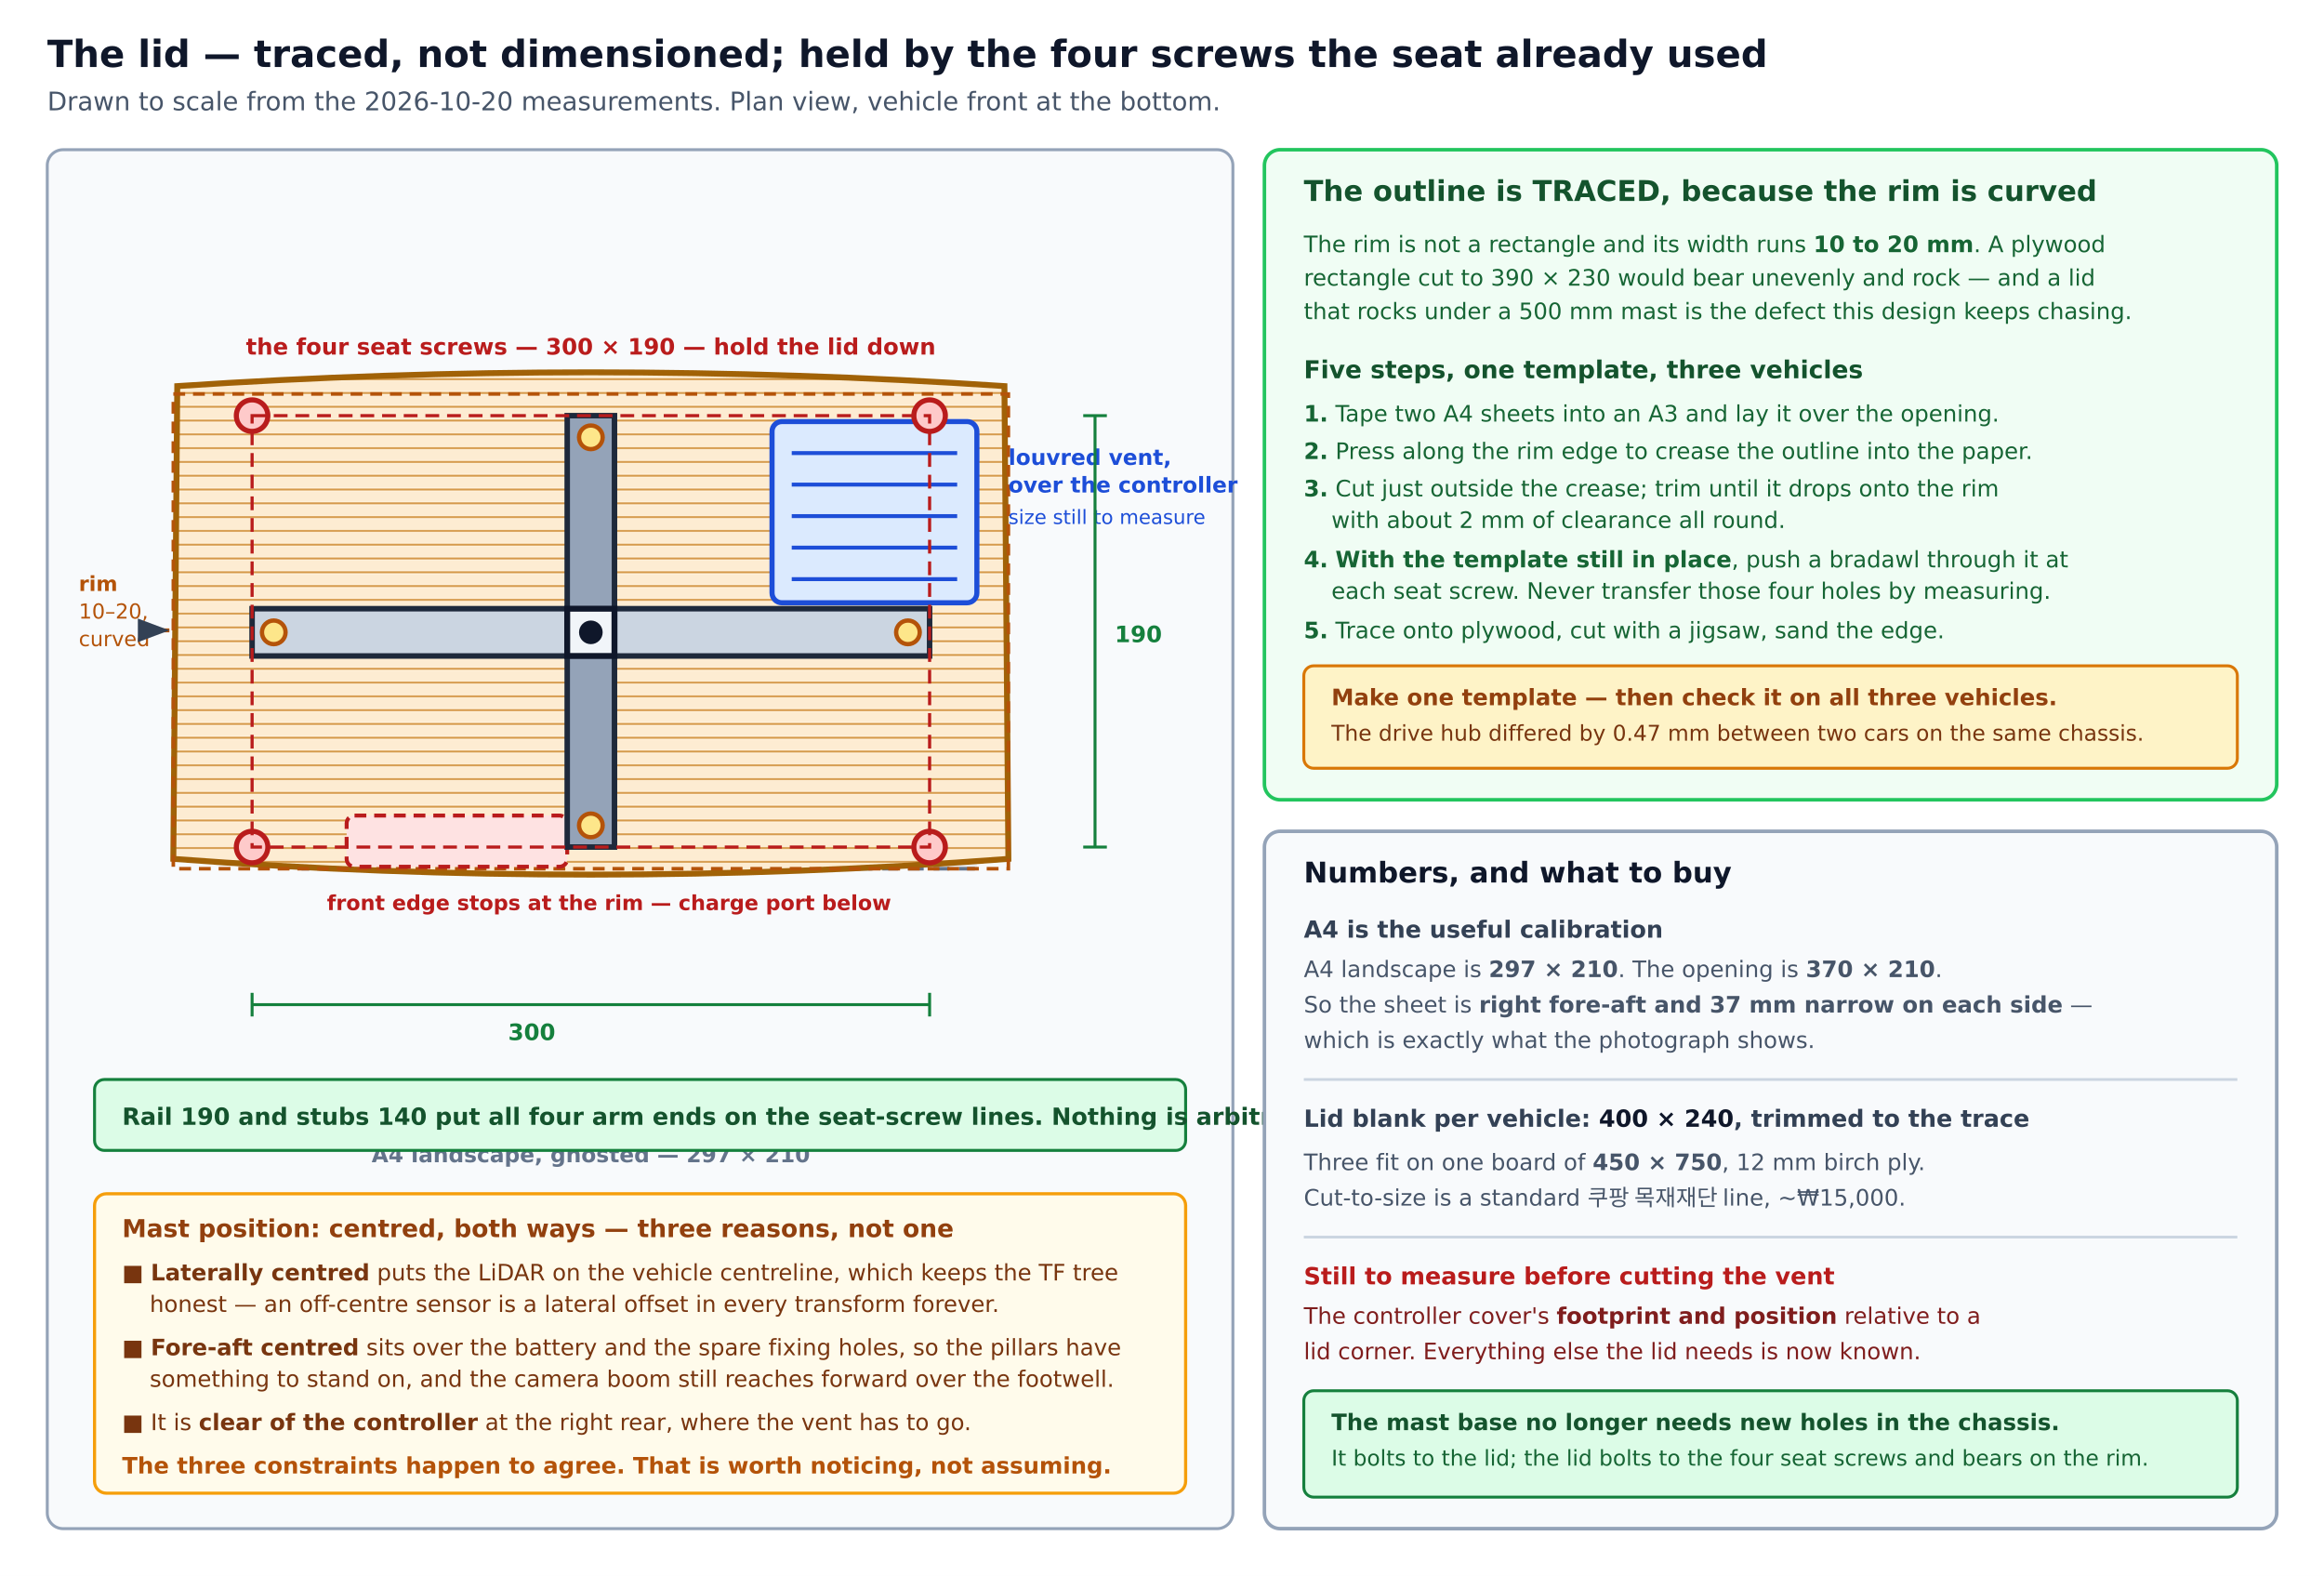
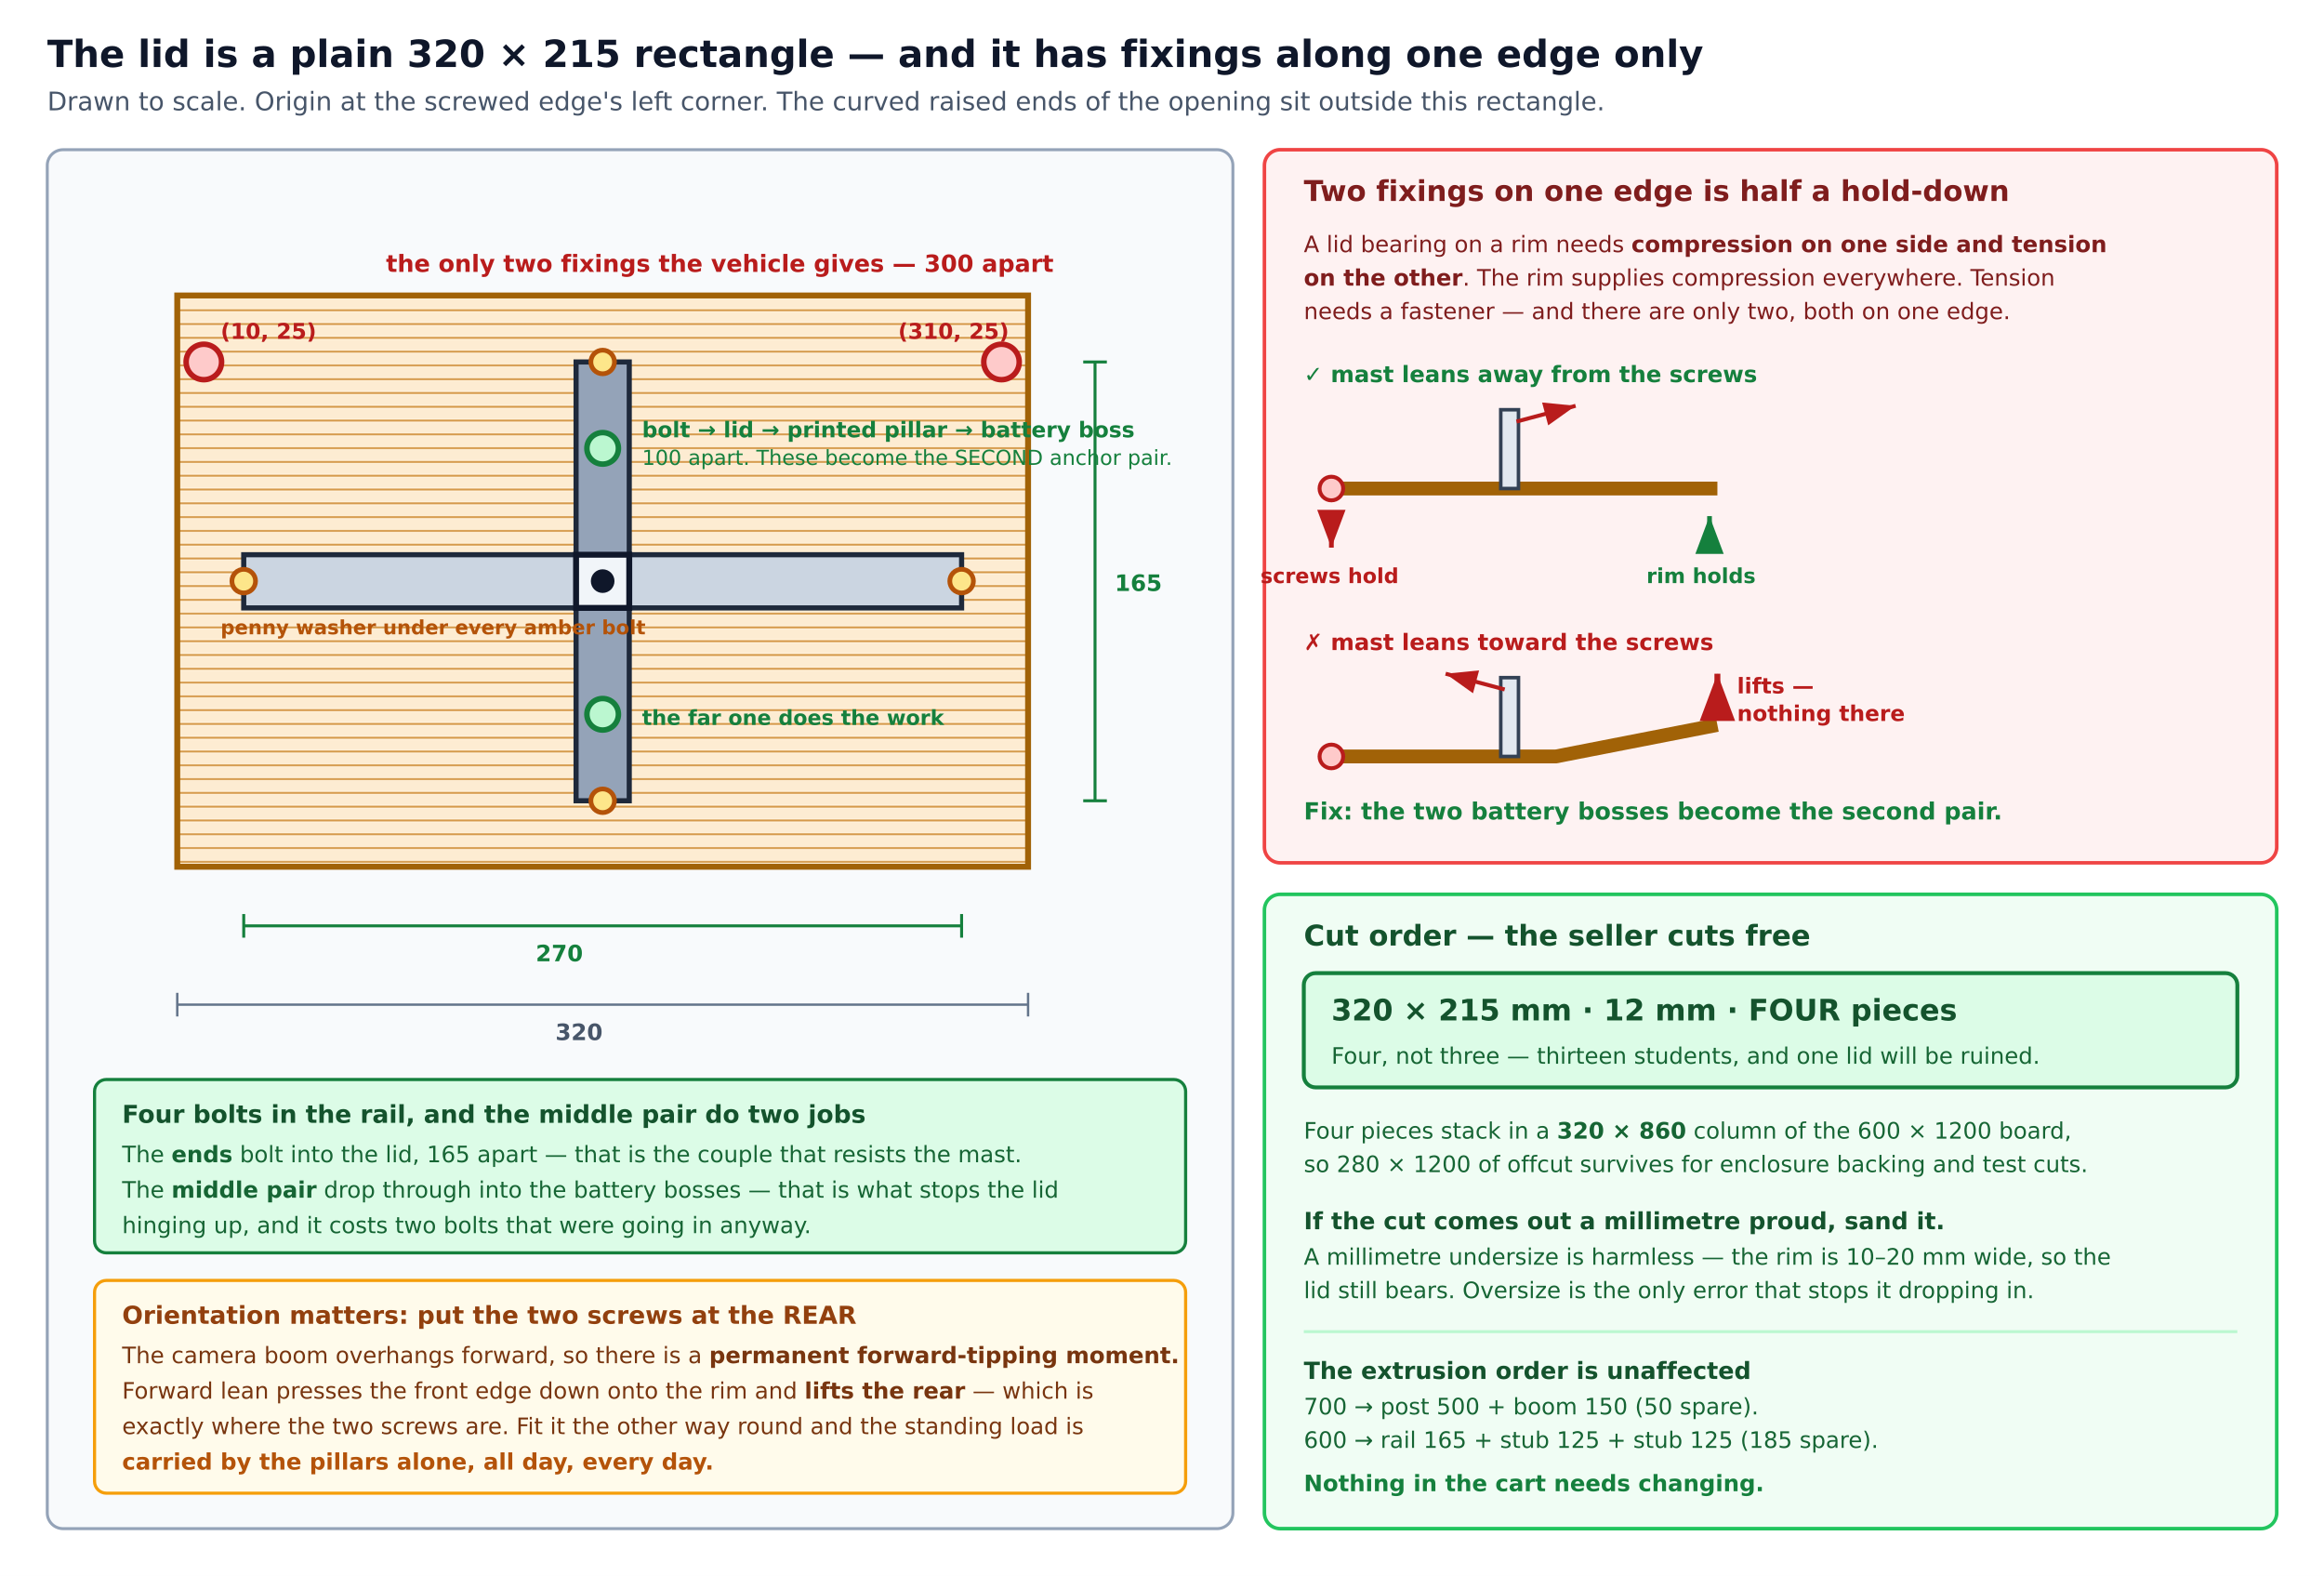
<svg xmlns="http://www.w3.org/2000/svg" viewBox="0 0 1180 800" width="1180" height="800" font-family="DejaVu Sans, Helvetica, Arial, sans-serif">
  <defs>
    <marker id="a" markerWidth="9" markerHeight="9" refX="8" refY="3" orient="auto">
      <path d="M0,0 L0,6 L8,3 z" fill="#334155" />
    </marker>
    <marker id="ar" markerWidth="9" markerHeight="9" refX="8" refY="3" orient="auto">
      <path d="M0,0 L0,6 L8,3 z" fill="#b91c1c" />
    </marker>
    <marker id="ag" markerWidth="9" markerHeight="9" refX="8" refY="3" orient="auto">
      <path d="M0,0 L0,6 L8,3 z" fill="#15803d" />
    </marker>
    <pattern id="ply" width="7" height="7" patternUnits="userSpaceOnUse">
      <rect width="7" height="7" fill="#fdecd2" />
      <line x1="0" y1="3.5" x2="7" y2="3.5" stroke="#d9a259" stroke-width="1" />
    </pattern>
  </defs>
  <rect width="1180" height="800" fill="#ffffff" />
  <text x="24" y="34" font-size="19" font-weight="bold" fill="#0f172a">
-     The lid — traced, not dimensioned; held by the four screws the seat already used
+     The lid is a plain 320 × 215 rectangle — and it has fixings along one edge only
  </text>
  <text x="24" y="56" font-size="13" fill="#475569">
-     Drawn to scale from the 2026-10-20 measurements. Plan view, vehicle front at the bottom.
+     Drawn to scale. Origin at the screwed edge's left corner. The curved raised ends of the opening sit outside this rectangle.
  </text>
  <rect x="24" y="76" width="602" height="700" rx="8" fill="#f8fafc" stroke="#94a3b8" stroke-width="1.5" />
-   <rect x="154" y="199" width="342" height="242" fill="#e2e8f0" fill-opacity="0.75" stroke="#64748b" stroke-width="1.8" stroke-dasharray="8 5" />
-   <text x="300" y="590" font-size="11" font-weight="bold" fill="#64748b" text-anchor="middle">A4 landscape, ghosted — 297 × 210</text>
-   <path d="M90,196 Q300,182 510,196 L512,436 Q300,452 88,436 Z" fill="url(#ply)" stroke="#a16207" stroke-width="3" />
-   <rect x="88" y="200" width="424" height="241" fill="none" stroke="#b45309" stroke-width="1.8" stroke-dasharray="6 4" />
-   <text x="300" y="320" font-size="12" font-weight="bold" fill="#92400e" text-anchor="middle" opacity="0.55">bay opening 370 × 210</text>
-   <text x="40" y="300" font-size="10.5" font-weight="bold" fill="#b45309">rim</text>
-   <text x="40" y="314" font-size="10.5" fill="#b45309">10–20,</text>
-   <text x="40" y="328" font-size="10.5" fill="#b45309">curved</text>
-   <path d="M72,320 L86,320" stroke="#b45309" stroke-width="2" marker-end="url(#a)" />
-   <rect x="392" y="214" width="104" height="92" rx="5" fill="#dbeafe" stroke="#1d4ed8" stroke-width="2.6" />
-   <g stroke="#1d4ed8" stroke-width="2">
-     <line x1="402" y1="230" x2="486" y2="230" />
-     <line x1="402" y1="246" x2="486" y2="246" />
-     <line x1="402" y1="262" x2="486" y2="262" />
-     <line x1="402" y1="278" x2="486" y2="278" />
-     <line x1="402" y1="294" x2="486" y2="294" />
+   <rect x="90" y="150" width="432" height="290" fill="url(#ply)" stroke="#a16207" stroke-width="3" />
+   <rect x="292.5" y="183.75" width="27" height="222.75" fill="#94a3b8" stroke="#1e293b" stroke-width="2.6" />
+   <rect x="123.75" y="281.6" width="168.75" height="27" fill="#cbd5e1" stroke="#1e293b" stroke-width="2.6" />
+   <rect x="319.5" y="281.6" width="168.75" height="27" fill="#cbd5e1" stroke="#1e293b" stroke-width="2.6" />
+   <rect x="292.5" y="281.6" width="27" height="27" fill="#f1f5f9" stroke="#0f172a" stroke-width="3" />
+   <circle cx="306" cy="295" r="6" fill="#0f172a" />
+   <g fill="#fecaca" stroke="#b91c1c" stroke-width="2.8">
+     <circle cx="103.5" cy="183.75" r="9" />
+     <circle cx="508.5" cy="183.75" r="9" />
  </g>
-   <text x="512" y="236" font-size="11" font-weight="bold" fill="#1d4ed8">louvred vent,</text>
-   <text x="512" y="250" font-size="11" font-weight="bold" fill="#1d4ed8">over the controller</text>
-   <text x="512" y="266" font-size="10" fill="#1d4ed8">size still to measure</text>
-   <rect x="176" y="414" width="112" height="26" rx="4" fill="#fee2e2" stroke="#b91c1c" stroke-width="2" stroke-dasharray="6 4" />
-   <text x="166" y="462" font-size="10.5" font-weight="bold" fill="#b91c1c">front edge stops at the rim — charge port below</text>
-   <rect x="288" y="211" width="24" height="219" fill="#94a3b8" stroke="#1e293b" stroke-width="2.8" />
-   <rect x="128" y="309" width="160" height="24" fill="#cbd5e1" stroke="#1e293b" stroke-width="2.8" />
-   <rect x="312" y="309" width="160" height="24" fill="#cbd5e1" stroke="#1e293b" stroke-width="2.8" />
-   <rect x="288" y="309" width="24" height="24" fill="#f1f5f9" stroke="#0f172a" stroke-width="3" />
-   <circle cx="300" cy="321" r="6" fill="#0f172a" />
-   <g fill="#fde68a" stroke="#b45309" stroke-width="2.2">
-     <circle cx="300" cy="222" r="6" />
-     <circle cx="300" cy="419" r="6" />
-     <circle cx="139" cy="321" r="6" />
-     <circle cx="461" cy="321" r="6" />
+   <text x="112" y="172" font-size="11" font-weight="bold" fill="#b91c1c">(10, 25)</text>
+   <text x="456" y="172" font-size="11" font-weight="bold" fill="#b91c1c">(310, 25)</text>
+   <text x="196" y="138" font-size="12" font-weight="bold" fill="#b91c1c">the only two fixings the vehicle gives — 300 apart</text>
+   <g fill="#bbf7d0" stroke="#15803d" stroke-width="2.8">
+     <circle cx="306" cy="227.6" r="8" />
+     <circle cx="306" cy="362.6" r="8" />
  </g>
-   <g fill="#fecaca" stroke="#b91c1c" stroke-width="2.6">
-     <circle cx="128" cy="211" r="8" />
-     <circle cx="472" cy="211" r="8" />
-     <circle cx="128" cy="430" r="8" />
-     <circle cx="472" cy="430" r="8" />
+   <text x="326" y="222" font-size="11" font-weight="bold" fill="#15803d">bolt → lid → printed pillar → battery boss</text>
+   <text x="326" y="236" font-size="10.5" fill="#15803d">100 apart. These become the SECOND anchor pair.</text>
+   <text x="326" y="368" font-size="10.5" font-weight="bold" fill="#15803d">the far one does the work</text>
+   <g fill="#fde68a" stroke="#b45309" stroke-width="2.4">
+     <circle cx="306" cy="183.75" r="6" />
+     <circle cx="306" cy="406.5" r="6" />
  </g>
-   <rect x="128" y="211" width="344" height="219" fill="none" stroke="#b91c1c" stroke-width="1.6" stroke-dasharray="7 4" />
-   <text x="300" y="180" font-size="11.5" font-weight="bold" fill="#b91c1c" text-anchor="middle">the four seat screws — 300 × 190 — hold the lid down</text>
+   <g fill="#fde68a" stroke="#b45309" stroke-width="2.4">
+     <circle cx="123.75" cy="295" r="6" />
+     <circle cx="488.25" cy="295" r="6" />
+   </g>
+   <text x="112" y="322" font-size="10" font-weight="bold" fill="#b45309">penny washer under every amber bolt</text>
  <g stroke="#15803d" stroke-width="1.5">
-     <line x1="128" y1="510" x2="472" y2="510" />
-     <line x1="128" y1="504" x2="128" y2="516" />
-     <line x1="472" y1="504" x2="472" y2="516" />
+     <line x1="123.75" y1="470" x2="488.25" y2="470" />
+     <line x1="123.75" y1="464" x2="123.75" y2="476" />
+     <line x1="488.25" y1="464" x2="488.25" y2="476" />
  </g>
-   <text x="258" y="528" font-size="11.5" font-weight="bold" fill="#15803d">300</text>
+   <text x="272" y="488" font-size="11.5" font-weight="bold" fill="#15803d">270</text>
  <g stroke="#15803d" stroke-width="1.5">
-     <line x1="556" y1="211" x2="556" y2="430" />
-     <line x1="550" y1="211" x2="562" y2="211" />
-     <line x1="550" y1="430" x2="562" y2="430" />
+     <line x1="556" y1="183.75" x2="556" y2="406.5" />
+     <line x1="550" y1="183.75" x2="562" y2="183.75" />
+     <line x1="550" y1="406.5" x2="562" y2="406.5" />
  </g>
-   <text x="566" y="326" font-size="11.5" font-weight="bold" fill="#15803d">190</text>
-   <rect x="48" y="548" width="554" height="36" rx="5" fill="#dcfce7" stroke="#15803d" stroke-width="1.5" />
-   <text x="62" y="571" font-size="12" font-weight="bold" fill="#14532d">
-     Rail 190 and stubs 140 put all four arm ends on the seat-screw lines. Nothing is arbitrary.
+   <text x="566" y="300" font-size="11.5" font-weight="bold" fill="#15803d">165</text>
+   <g stroke="#64748b" stroke-width="1.2">
+     <line x1="90" y1="510" x2="522" y2="510" />
+     <line x1="90" y1="504" x2="90" y2="516" />
+     <line x1="522" y1="504" x2="522" y2="516" />
+   </g>
+   <text x="282" y="528" font-size="11.5" font-weight="bold" fill="#475569">320</text>
+   <rect x="48" y="548" width="554" height="88" rx="6" fill="#dcfce7" stroke="#15803d" stroke-width="1.6" />
+   <text x="62" y="570" font-size="12.5" font-weight="bold" fill="#14532d">Four bolts in the rail, and the middle pair do two jobs</text>
+   <text x="62" y="590" font-size="11.5" fill="#166534">The <tspan font-weight="bold">ends</tspan> bolt into the lid, 165 apart — that is the couple that resists the mast.</text>
+   <text x="62" y="608" font-size="11.5" fill="#166534">The <tspan font-weight="bold">middle pair</tspan> drop through into the battery bosses — that is what stops the lid</text>
+   <text x="62" y="626" font-size="11.5" fill="#166534">hinging up, and it costs two bolts that were going in anyway.</text>
+   <rect x="48" y="650" width="554" height="108" rx="6" fill="#fffbeb" stroke="#f59e0b" stroke-width="1.6" />
+   <text x="62" y="672" font-size="12.5" font-weight="bold" fill="#92400e">Orientation matters: put the two screws at the REAR</text>
+   <text x="62" y="692" font-size="11.5" fill="#78350f">The camera boom overhangs forward, so there is a <tspan font-weight="bold">permanent forward-tipping moment.</tspan>
  </text>
-   <rect x="48" y="606" width="554" height="152" rx="6" fill="#fffbeb" stroke="#f59e0b" stroke-width="1.6" />
-   <text x="62" y="628" font-size="12.5" font-weight="bold" fill="#92400e">Mast position: centred, both ways — three reasons, not one</text>
-   <text x="62" y="650" font-size="11.5" fill="#78350f">■ <tspan font-weight="bold">Laterally centred</tspan> puts the LiDAR on the vehicle centreline, which keeps the TF tree</text>
-   <text x="76" y="666" font-size="11.5" fill="#78350f">honest — an off-centre sensor is a lateral offset in every transform forever.</text>
-   <text x="62" y="688" font-size="11.5" fill="#78350f">■ <tspan font-weight="bold">Fore-aft centred</tspan> sits over the battery and the spare fixing holes, so the pillars have</text>
-   <text x="76" y="704" font-size="11.5" fill="#78350f">something to stand on, and the camera boom still reaches forward over the footwell.</text>
-   <text x="62" y="726" font-size="11.5" fill="#78350f">■ It is <tspan font-weight="bold">clear of the controller</tspan> at the right rear, where the vent has to go.</text>
-   <text x="62" y="748" font-size="11.5" font-weight="bold" fill="#b45309">The three constraints happen to agree. That is worth noticing, not assuming.</text>
-   <rect x="642" y="76" width="514" height="330" rx="8" fill="#f0fdf4" stroke="#22c55e" stroke-width="1.8" />
-   <text x="662" y="102" font-size="14.5" font-weight="bold" fill="#14532d">The outline is TRACED, because the rim is curved</text>
-   <text x="662" y="128" font-size="11.5" fill="#166534">
-     The rim is not a rectangle and its width runs <tspan font-weight="bold">10 to 20 mm</tspan>. A plywood
+   <text x="62" y="710" font-size="11.5" fill="#78350f">Forward lean presses the front edge down onto the rim and <tspan font-weight="bold">lifts the rear</tspan> — which is</text>
+   <text x="62" y="728" font-size="11.5" fill="#78350f">exactly where the two screws are. Fit it the other way round and the standing load is</text>
+   <text x="62" y="746" font-size="11.5" font-weight="bold" fill="#b45309">carried by the pillars alone, all day, every day.</text>
+   <rect x="642" y="76" width="514" height="362" rx="8" fill="#fef2f2" stroke="#ef4444" stroke-width="1.8" />
+   <text x="662" y="102" font-size="14.5" font-weight="bold" fill="#7f1d1d">Two fixings on one edge is half a hold-down</text>
+   <text x="662" y="128" font-size="11.5" fill="#7f1d1d">
+     A lid bearing on a rim needs <tspan font-weight="bold">compression on one side and tension</tspan>
  </text>
-   <text x="662" y="145" font-size="11.5" fill="#166534">
-     rectangle cut to 390 × 230 would bear unevenly and rock — and a lid
+   <text x="662" y="145" font-size="11.5" fill="#7f1d1d">
+     <tspan font-weight="bold">on the other</tspan>. The rim supplies compression everywhere. Tension
  </text>
-   <text x="662" y="162" font-size="11.5" fill="#166534">
-     that rocks under a 500 mm mast is the defect this design keeps chasing.
+   <text x="662" y="162" font-size="11.5" fill="#7f1d1d">
+     needs a fastener — and there are only two, both on one edge.
  </text>
-   <text x="662" y="192" font-size="12.5" font-weight="bold" fill="#14532d">Five steps, one template, three vehicles</text>
-   <text x="662" y="214" font-size="11.5" fill="#166534">
-     <tspan font-weight="bold">1.</tspan> Tape two A4 sheets into an A3 and lay it over the opening.</text>
-   <text x="662" y="233" font-size="11.5" fill="#166534">
-     <tspan font-weight="bold">2.</tspan> Press along the rim edge to crease the outline into the paper.</text>
-   <text x="662" y="252" font-size="11.5" fill="#166534">
-     <tspan font-weight="bold">3.</tspan> Cut just outside the crease; trim until it drops onto the rim</text>
-   <text x="676" y="268" font-size="11.5" fill="#166534">with about 2 mm of clearance all round.</text>
-   <text x="662" y="288" font-size="11.5" fill="#166534">
-     <tspan font-weight="bold">4.</tspan>
-     <tspan font-weight="bold">With the template still in place</tspan>, push a bradawl through it at</text>
-   <text x="676" y="304" font-size="11.5" fill="#166534">each seat screw. Never transfer those four holes by measuring.</text>
-   <text x="662" y="324" font-size="11.5" fill="#166534">
-     <tspan font-weight="bold">5.</tspan> Trace onto plywood, cut with a jigsaw, sand the edge.</text>
-   <rect x="662" y="338" width="474" height="52" rx="5" fill="#fef3c7" stroke="#d97706" stroke-width="1.5" />
-   <text x="676" y="358" font-size="11.5" font-weight="bold" fill="#92400e">Make one template — then check it on all three vehicles.</text>
-   <text x="676" y="376" font-size="11" fill="#78350f">The drive hub differed by 0.47 mm between two cars on the same chassis.</text>
-   <rect x="642" y="422" width="514" height="354" rx="8" fill="#f8fafc" stroke="#94a3b8" stroke-width="1.8" />
-   <text x="662" y="448" font-size="14.5" font-weight="bold" fill="#0f172a">Numbers, and what to buy</text>
-   <text x="662" y="476" font-size="12" font-weight="bold" fill="#334155">A4 is the useful calibration</text>
-   <text x="662" y="496" font-size="11.5" fill="#475569">A4 landscape is <tspan font-weight="bold">297 × 210</tspan>. The opening is <tspan font-weight="bold">370 × 210</tspan>.</text>
-   <text x="662" y="514" font-size="11.5" fill="#475569">So the sheet is <tspan font-weight="bold">right fore-aft and 37 mm narrow on each side</tspan> —</text>
-   <text x="662" y="532" font-size="11.5" fill="#475569">which is exactly what the photograph shows.</text>
-   <line x1="662" y1="548" x2="1136" y2="548" stroke="#cbd5e1" stroke-width="1.4" />
-   <text x="662" y="572" font-size="12" font-weight="bold" fill="#334155">Lid blank per vehicle: <tspan fill="#0f172a">400 × 240</tspan>, trimmed to the trace</text>
-   <text x="662" y="594" font-size="11.5" fill="#475569">Three fit on one board of <tspan font-weight="bold">450 × 750</tspan>, 12 mm birch ply.</text>
-   <text x="662" y="612" font-size="11.5" fill="#475569">Cut-to-size is a standard 쿠팡 목재재단 line, ~₩15,000.</text>
-   <line x1="662" y1="628" x2="1136" y2="628" stroke="#cbd5e1" stroke-width="1.4" />
-   <text x="662" y="652" font-size="12" font-weight="bold" fill="#b91c1c">Still to measure before cutting the vent</text>
-   <text x="662" y="672" font-size="11.5" fill="#7f1d1d">The controller cover's <tspan font-weight="bold">footprint and position</tspan> relative to a</text>
-   <text x="662" y="690" font-size="11.5" fill="#7f1d1d">lid corner. Everything else the lid needs is now known.</text>
-   <rect x="662" y="706" width="474" height="54" rx="5" fill="#dcfce7" stroke="#15803d" stroke-width="1.5" />
-   <text x="676" y="726" font-size="11.5" font-weight="bold" fill="#14532d">The mast base no longer needs new holes in the chassis.</text>
-   <text x="676" y="744" font-size="11" fill="#166534">It bolts to the lid; the lid bolts to the four seat screws and bears on the rim.</text>
+   <text x="662" y="194" font-size="11.5" font-weight="bold" fill="#15803d">✓ mast leans away from the screws</text>
+   <line x1="672" y1="248" x2="872" y2="248" stroke="#a16207" stroke-width="7" />
+   <rect x="762" y="208" width="9" height="40" fill="#e2e8f0" stroke="#334155" stroke-width="1.8" />
+   <path d="M770,214 L800,206" stroke="#b91c1c" stroke-width="2" marker-end="url(#ar)" />
+   <circle cx="676" cy="248" r="6" fill="#fecaca" stroke="#b91c1c" stroke-width="2" />
+   <path d="M676,262 L676,278" stroke="#b91c1c" stroke-width="2.4" marker-end="url(#ar)" />
+   <path d="M868,278 L868,262" stroke="#15803d" stroke-width="2.4" marker-end="url(#ag)" />
+   <text x="640" y="296" font-size="10.5" font-weight="bold" fill="#b91c1c">screws hold</text>
+   <text x="836" y="296" font-size="10.5" font-weight="bold" fill="#15803d">rim holds</text>
+   <text x="662" y="330" font-size="11.5" font-weight="bold" fill="#b91c1c">✗ mast leans toward the screws</text>
+   <path d="M672,384 L790,384 L872,368" stroke="#a16207" stroke-width="7" fill="none" />
+   <rect x="762" y="344" width="9" height="40" fill="#e2e8f0" stroke="#334155" stroke-width="1.8" />
+   <path d="M764,350 L734,342" stroke="#b91c1c" stroke-width="2" marker-end="url(#ar)" />
+   <circle cx="676" cy="384" r="6" fill="#fecaca" stroke="#b91c1c" stroke-width="2" />
+   <path d="M872,360 L872,342" stroke="#b91c1c" stroke-width="3" marker-end="url(#ar)" />
+   <text x="882" y="352" font-size="11" font-weight="bold" fill="#b91c1c">lifts —</text>
+   <text x="882" y="366" font-size="11" font-weight="bold" fill="#b91c1c">nothing there</text>
+   <text x="662" y="416" font-size="12" font-weight="bold" fill="#15803d">
+     Fix: the two battery bosses become the second pair.
+   </text>
+   <rect x="642" y="454" width="514" height="322" rx="8" fill="#f0fdf4" stroke="#22c55e" stroke-width="1.8" />
+   <text x="662" y="480" font-size="14.5" font-weight="bold" fill="#14532d">Cut order — the seller cuts free</text>
+   <rect x="662" y="494" width="474" height="58" rx="6" fill="#dcfce7" stroke="#15803d" stroke-width="2" />
+   <text x="676" y="518" font-size="15" font-weight="bold" fill="#14532d">320 × 215 mm · 12 mm · FOUR pieces</text>
+   <text x="676" y="540" font-size="11.5" fill="#166534">Four, not three — thirteen students, and one lid will be ruined.</text>
+   <text x="662" y="578" font-size="11.5" fill="#166534">Four pieces stack in a <tspan font-weight="bold">320 × 860</tspan> column of the 600 × 1200 board,</text>
+   <text x="662" y="595" font-size="11.5" fill="#166534">so 280 × 1200 of offcut survives for enclosure backing and test cuts.</text>
+   <text x="662" y="624" font-size="12" font-weight="bold" fill="#14532d">If the cut comes out a millimetre proud, sand it.</text>
+   <text x="662" y="642" font-size="11.5" fill="#166534">A millimetre undersize is harmless — the rim is 10–20 mm wide, so the</text>
+   <text x="662" y="659" font-size="11.5" fill="#166534">lid still bears. Oversize is the only error that stops it dropping in.</text>
+   <line x1="662" y1="676" x2="1136" y2="676" stroke="#bbf7d0" stroke-width="1.5" />
+   <text x="662" y="700" font-size="12" font-weight="bold" fill="#14532d">The extrusion order is unaffected</text>
+   <text x="662" y="718" font-size="11.5" fill="#166534">700 → post 500 + boom 150 (50 spare).</text>
+   <text x="662" y="735" font-size="11.5" fill="#166534">600 → rail 165 + stub 125 + stub 125 (185 spare).</text>
+   <text x="662" y="757" font-size="11.5" font-weight="bold" fill="#15803d">Nothing in the cart needs changing.</text>
</svg>
